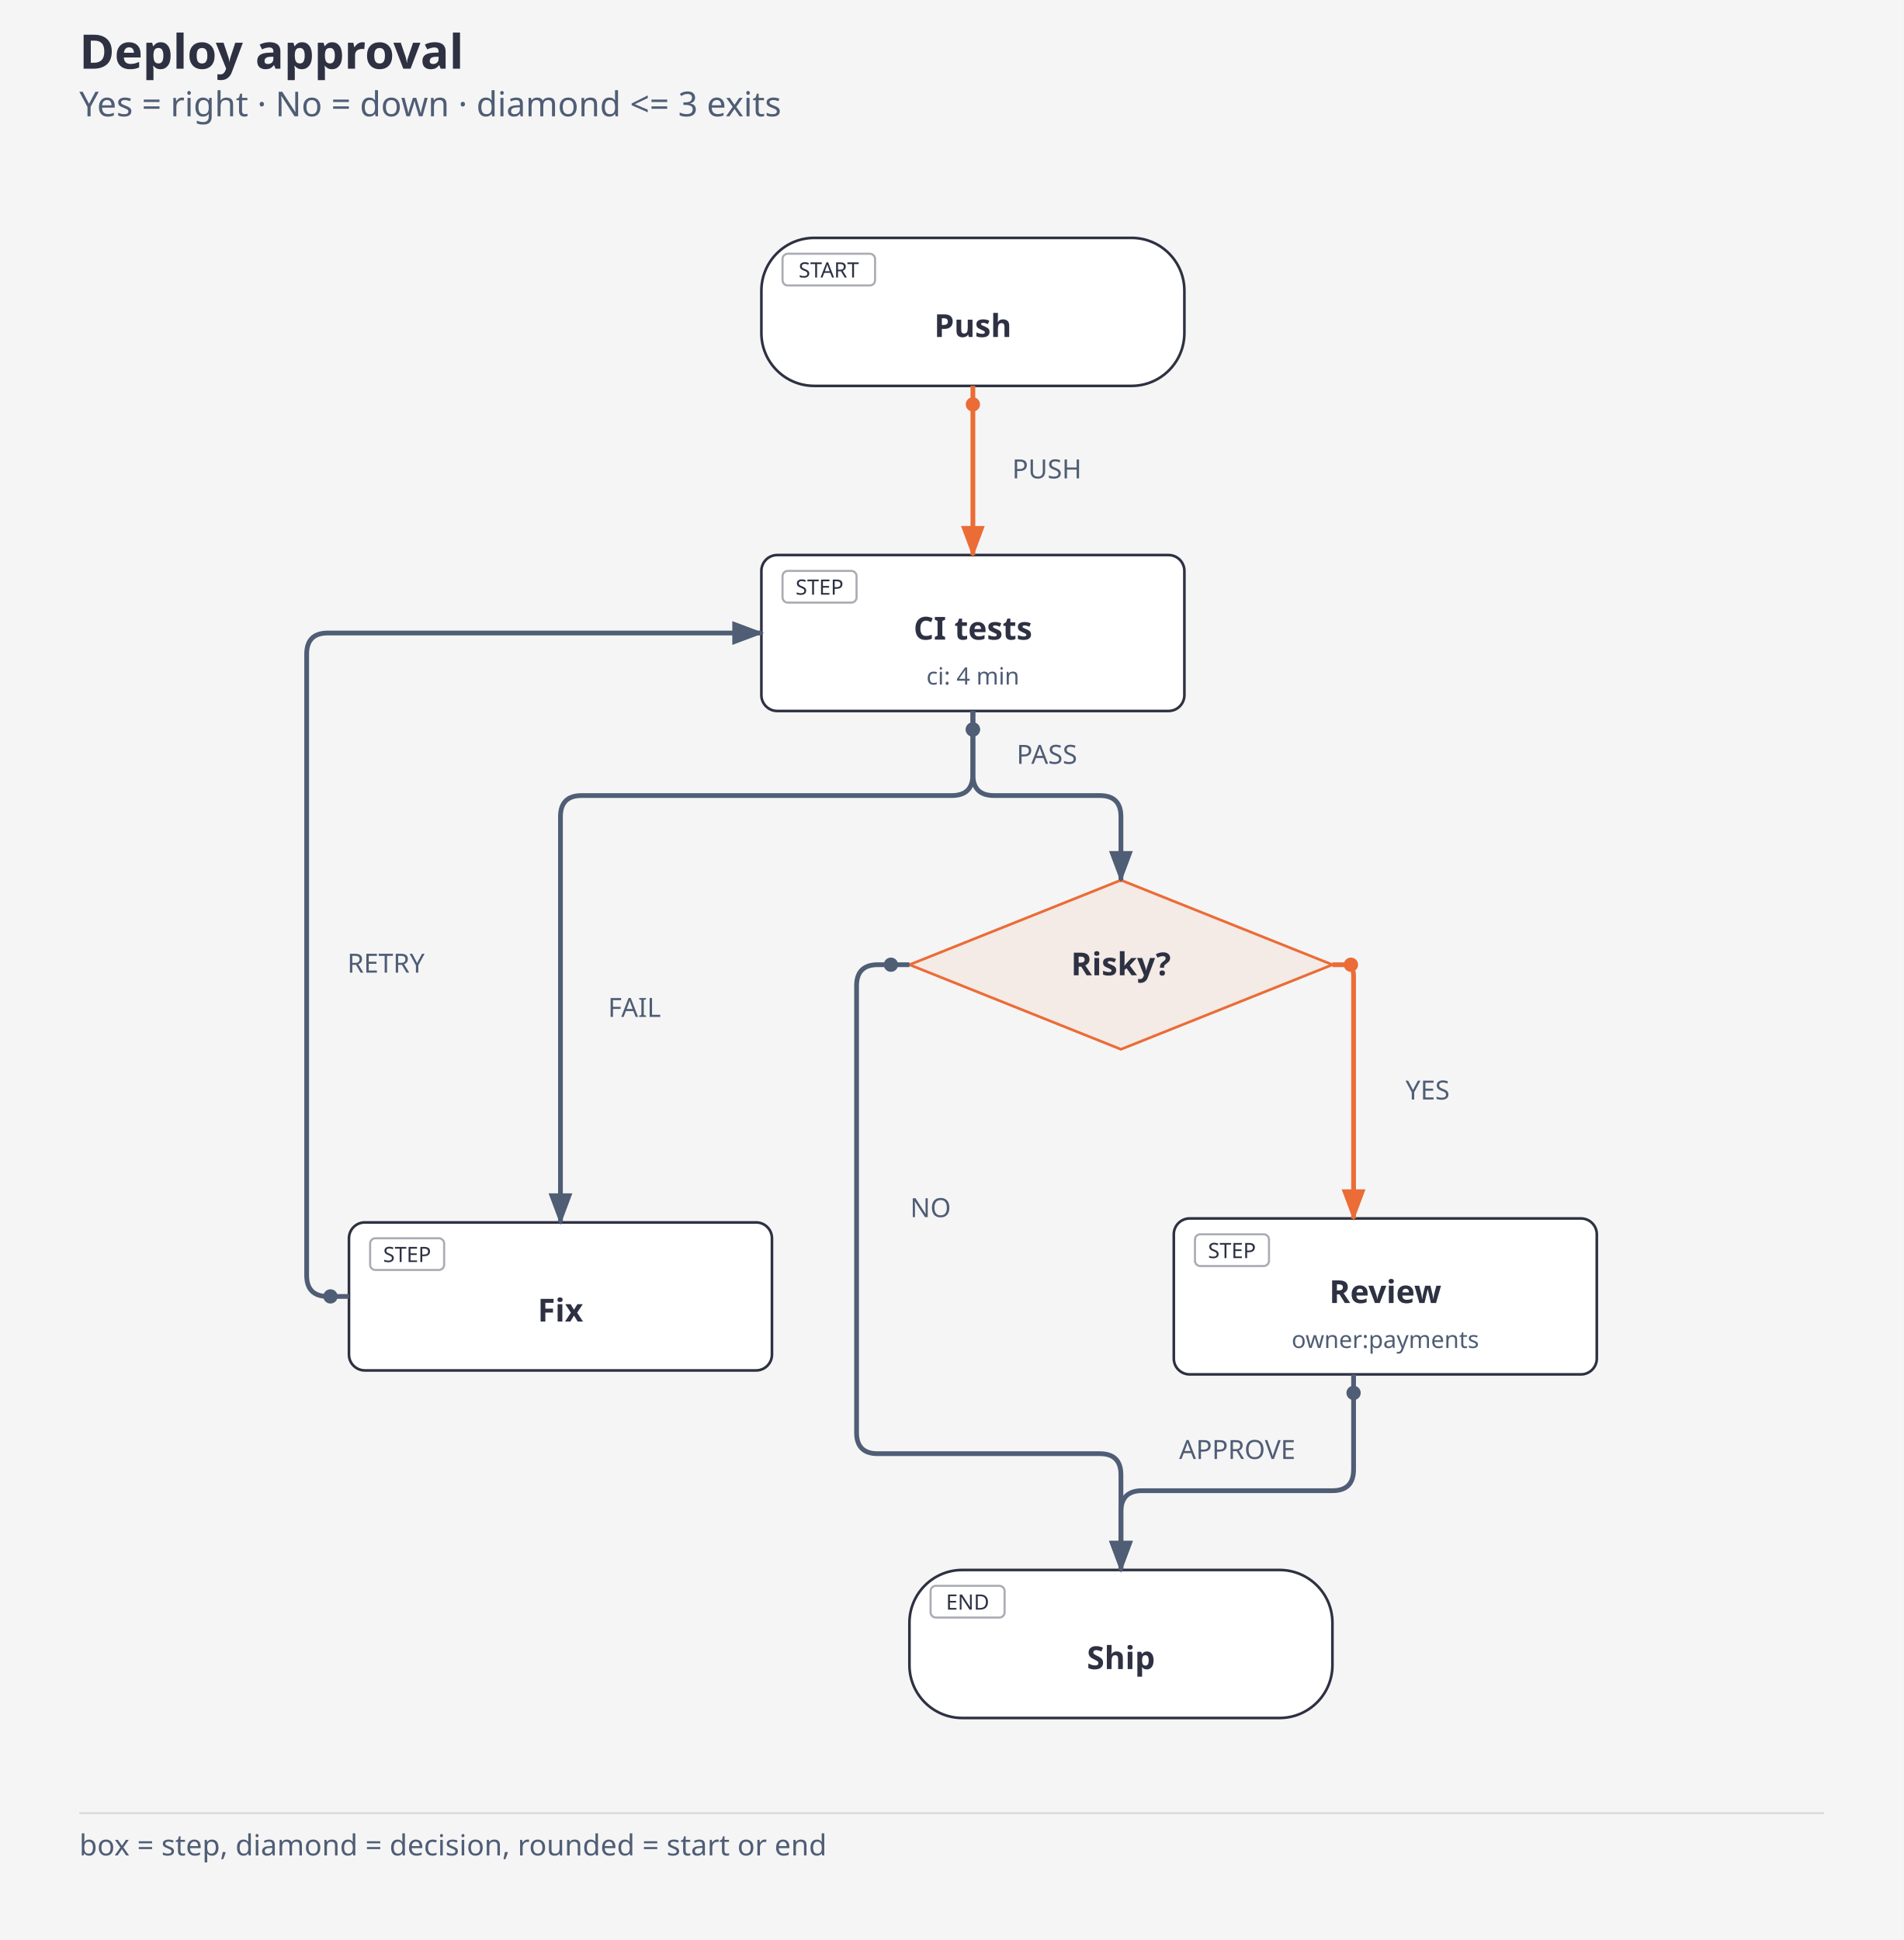
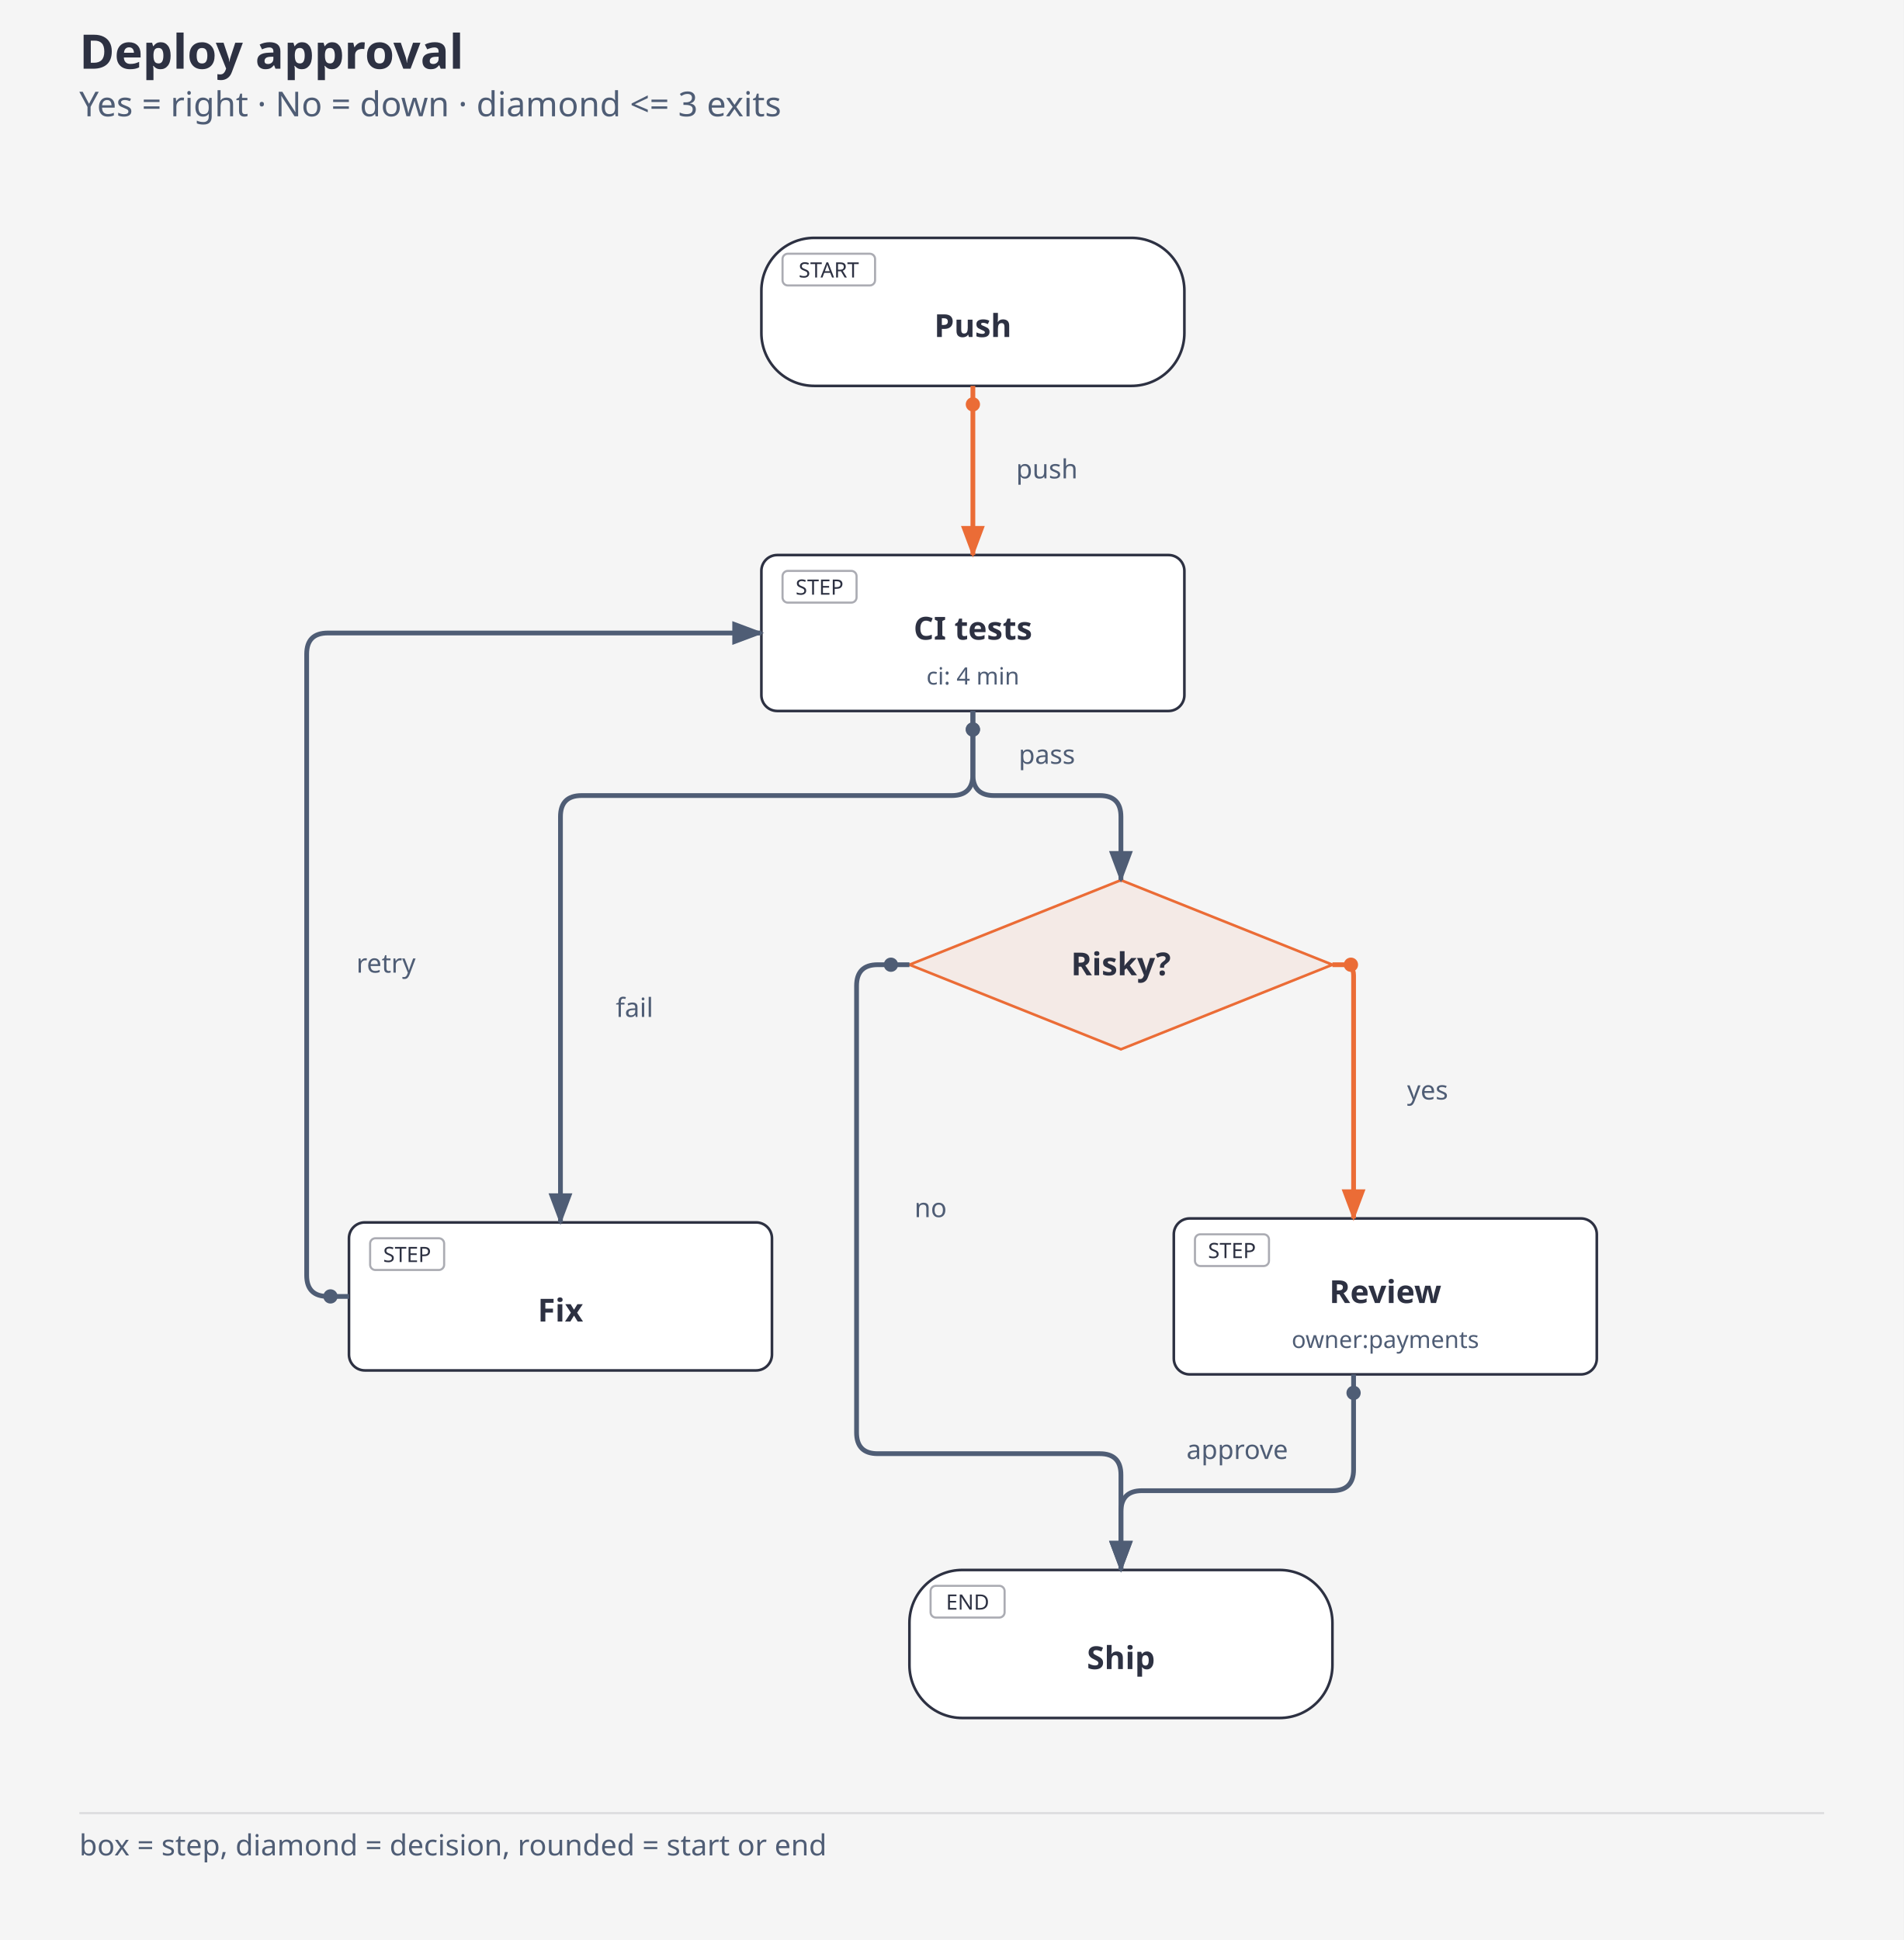
<svg xmlns="http://www.w3.org/2000/svg" role="graphics-document" aria-roledescription="flow diagram" viewBox="0 0 720 734" width="720">
  <rect width="720" height="734" fill="#f5f5f5" aria-hidden="true" />
  <defs>
    <marker id="a" markerWidth="12" markerHeight="9" refX="11" refY="4.5" orient="auto" markerUnits="userSpaceOnUse">
      <polygon points="0 0,12 4.5,0 9" fill="#4f5d75" />
    </marker>
    <marker id="aa" markerWidth="12" markerHeight="9" refX="11" refY="4.5" orient="auto" markerUnits="userSpaceOnUse">
      <polygon points="0 0,12 4.5,0 9" fill="#eb6c36" />
    </marker>
    <marker id="al" markerWidth="12" markerHeight="9" refX="11" refY="4.5" orient="auto" markerUnits="userSpaceOnUse">
      <polygon points="0 0,12 4.5,0 9" fill="#2e5aa8" />
    </marker>
    <marker id="ar" markerWidth="12" markerHeight="9" refX="11" refY="4.5" orient="auto" markerUnits="userSpaceOnUse">
      <polygon points="0 0,12 4.5,0 9" fill="#7a8399" />
    </marker>
  </defs>
  <text x="30" y="26" font-size="18" font-weight="600" font-family="system-ui, 'Segoe UI', sans-serif" fill="#2d3142">Deploy approval</text>
  <text x="30" y="44" font-size="13" font-family="system-ui, 'Segoe UI', sans-serif" fill="#4f5d75">Yes = right · No = down · diamond &lt;= 3 exits</text>
  <rect x="288" y="90" width="160" height="56" rx="20" fill="#f5f5f5" aria-hidden="true" />
  <rect x="288" y="90" width="160" height="56" rx="20" fill="#ffffff" stroke="#2d3142" data-node="start" data-label="Push" role="graphics-symbol" aria-roledescription="start or end" aria-label="Push" />
  <rect x="296" y="96" width="35" height="12" rx="2" fill="none" stroke="#2d3142" stroke-opacity=".4" stroke-width=".8" aria-hidden="true" />
  <text x="313.5" y="105" font-size="8" font-family="system-ui, 'Segoe UI', sans-serif" fill="#2d3142" text-anchor="middle" aria-hidden="true">START</text>
  <text x="368" y="127.5" font-size="12" font-weight="600" font-family="system-ui, 'Segoe UI', sans-serif" fill="#2d3142" text-anchor="middle" aria-hidden="true">Push</text>
  <rect x="288" y="210" width="160" height="59" rx="6" fill="#f5f5f5" aria-hidden="true" />
  <rect x="288" y="210" width="160" height="59" rx="6" fill="#ffffff" stroke="#2d3142" data-node="tests" data-label="CI tests" role="graphics-symbol" aria-roledescription="box" aria-label="CI tests, ci: 4 min" />
  <rect x="296" y="216" width="28" height="12" rx="2" fill="none" stroke="#2d3142" stroke-opacity=".4" stroke-width=".8" aria-hidden="true" />
  <text x="310" y="225" font-size="8" font-family="system-ui, 'Segoe UI', sans-serif" fill="#2d3142" text-anchor="middle" aria-hidden="true">STEP</text>
  <text x="368" y="242" font-size="12" font-weight="600" font-family="system-ui, 'Segoe UI', sans-serif" fill="#2d3142" text-anchor="middle" aria-hidden="true">CI tests</text>
  <text x="368" y="259" font-size="9" font-family="system-ui, 'Segoe UI', sans-serif" fill="#4f5d75" text-anchor="middle" aria-hidden="true">ci: 4 min</text>
  <polygon points="424,333 504,365 424,397 344,365" fill="#f5f5f5" aria-hidden="true" />
  <polygon points="424,333 504,365 424,397 344,365" fill="rgba(235,108,54,0.08)" stroke="#eb6c36" data-node="risk?" data-label="Risky?" data-cx="424" data-cy="365" role="graphics-symbol" aria-roledescription="decision" aria-label="Risky?" />
  <text x="424" y="369" font-size="12" font-weight="600" font-family="system-ui, 'Segoe UI', sans-serif" fill="#2d3142" text-anchor="middle" aria-hidden="true">Risky?</text>
  <rect x="132" y="462.5" width="160" height="56" rx="6" fill="#f5f5f5" aria-hidden="true" />
  <rect x="132" y="462.5" width="160" height="56" rx="6" fill="#ffffff" stroke="#2d3142" data-node="fix" data-label="Fix" role="graphics-symbol" aria-roledescription="box" aria-label="Fix" />
  <rect x="140" y="468.5" width="28" height="12" rx="2" fill="none" stroke="#2d3142" stroke-opacity=".4" stroke-width=".8" aria-hidden="true" />
  <text x="154" y="477.5" font-size="8" font-family="system-ui, 'Segoe UI', sans-serif" fill="#2d3142" text-anchor="middle" aria-hidden="true">STEP</text>
  <text x="212" y="500" font-size="12" font-weight="600" font-family="system-ui, 'Segoe UI', sans-serif" fill="#2d3142" text-anchor="middle" aria-hidden="true">Fix</text>
  <rect x="444" y="461" width="160" height="59" rx="6" fill="#f5f5f5" aria-hidden="true" />
  <rect x="444" y="461" width="160" height="59" rx="6" fill="#ffffff" stroke="#2d3142" data-node="review" data-label="Review" role="graphics-symbol" aria-roledescription="box" aria-label="Review, owner:payments" />
  <rect x="452" y="467" width="28" height="12" rx="2" fill="none" stroke="#2d3142" stroke-opacity=".4" stroke-width=".8" aria-hidden="true" />
  <text x="466" y="476" font-size="8" font-family="system-ui, 'Segoe UI', sans-serif" fill="#2d3142" text-anchor="middle" aria-hidden="true">STEP</text>
  <text x="524" y="493" font-size="12" font-weight="600" font-family="system-ui, 'Segoe UI', sans-serif" fill="#2d3142" text-anchor="middle" aria-hidden="true">Review</text>
  <text x="524" y="510" font-size="9" font-family="system-ui, 'Segoe UI', sans-serif" fill="#4f5d75" text-anchor="middle" aria-hidden="true">owner:payments</text>
  <rect x="344" y="594" width="160" height="56" rx="20" fill="#f5f5f5" aria-hidden="true" />
  <rect x="344" y="594" width="160" height="56" rx="20" fill="#ffffff" stroke="#2d3142" data-node="ship" data-label="Ship" role="graphics-symbol" aria-roledescription="start or end" aria-label="Ship" />
  <rect x="352" y="600" width="28" height="12" rx="2" fill="none" stroke="#2d3142" stroke-opacity=".4" stroke-width=".8" aria-hidden="true" />
  <text x="366" y="609" font-size="8" font-family="system-ui, 'Segoe UI', sans-serif" fill="#2d3142" text-anchor="middle" aria-hidden="true">END</text>
  <text x="424" y="631.5" font-size="12" font-weight="600" font-family="system-ui, 'Segoe UI', sans-serif" fill="#2d3142" text-anchor="middle" aria-hidden="true">Ship</text>
  <path d="M368,146 L368,210" fill="none" stroke="#eb6c36" stroke-width="1.8" marker-end="url(#aa)" data-from="start" data-to="tests" data-label="push" data-id="start-&gt;tests:push" data-from-port="s" data-to-port="n" role="graphics-symbol" aria-roledescription="arrow" aria-label="Push to CI tests: push" />
  <circle cx="368" cy="153" r="2.7" fill="#eb6c36" aria-hidden="true" />
  <path d="M368,269 L368,293 Q368,301 376,301 L416,301 Q424,301 424,309 L424,333" fill="none" stroke="#4f5d75" stroke-width="1.8" marker-end="url(#a)" data-from="tests" data-to="risk?" data-label="pass" data-id="tests-&gt;risk?:pass" data-from-port="s" data-to-port="n" role="graphics-symbol" aria-roledescription="arrow" aria-label="CI tests to Risky?: pass" />
  <circle cx="368" cy="276" r="2.7" fill="#4f5d75" aria-hidden="true" />
  <path d="M368,269 L368,293 Q368,301 360,301 L220,301 Q212,301 212,309 L212,462.5" fill="none" stroke="#4f5d75" stroke-width="1.8" marker-end="url(#a)" data-from="tests" data-to="fix" data-label="fail" data-id="tests-&gt;fix:fail" data-from-port="s" data-to-port="n" role="graphics-symbol" aria-roledescription="arrow" aria-label="CI tests to Fix: fail" />
  <circle cx="368" cy="276" r="2.7" fill="#4f5d75" aria-hidden="true" />
  <path d="M504,365 L508,365 Q512,365 512,369 L512,461" fill="none" stroke="#eb6c36" stroke-width="1.8" marker-end="url(#aa)" data-from="risk?" data-to="review" data-label="yes" data-id="risk?-&gt;review:yes" data-from-port="e" data-to-port="n" role="graphics-symbol" aria-roledescription="arrow" aria-label="Risky? to Review: yes" />
  <circle cx="511" cy="365" r="2.7" fill="#eb6c36" aria-hidden="true" />
  <path d="M344,365 L332,365 Q324,365 324,373 L324,542 Q324,550 332,550 L416,550 Q424,550 424,558 L424,594" fill="none" stroke="#4f5d75" stroke-width="1.8" marker-end="url(#a)" data-from="risk?" data-to="ship" data-label="no" data-id="risk?-&gt;ship:no" data-from-port="w" data-to-port="n" role="graphics-symbol" aria-roledescription="arrow" aria-label="Risky? to Ship: no" />
  <circle cx="337" cy="365" r="2.7" fill="#4f5d75" aria-hidden="true" />
  <path d="M132,490.5 L124,490.5 Q116,490.5 116,482.5 L116,247.5 Q116,239.5 124,239.5 L288,239.5" fill="none" stroke="#4f5d75" stroke-width="1.8" marker-end="url(#a)" data-from="fix" data-to="tests" data-label="retry" data-id="fix-&gt;tests:retry" data-from-port="w" data-to-port="w" role="graphics-symbol" aria-roledescription="arrow" aria-label="Fix to CI tests: retry" />
  <circle cx="125" cy="490.5" r="2.7" fill="#4f5d75" aria-hidden="true" />
  <path d="M512,520 L512,556 Q512,564 504,564 L432,564 Q424,564 424,572 L424,594" fill="none" stroke="#4f5d75" stroke-width="1.8" marker-end="url(#a)" data-from="review" data-to="ship" data-label="approve" data-id="review-&gt;ship:approve" data-from-port="s" data-to-port="n" role="graphics-symbol" aria-roledescription="arrow" aria-label="Review to Ship: approve" />
  <circle cx="512" cy="527" r="2.7" fill="#4f5d75" aria-hidden="true" />
  <rect x="376" y="169" width="40" height="16" rx="2" fill="#f5f5f5" aria-hidden="true" />
-   <text x="396" y="181" font-size="10" font-family="system-ui, 'Segoe UI', sans-serif" fill="#4f5d75" text-anchor="middle" aria-hidden="true">PUSH</text>
+   <text x="396" y="181" font-size="10" font-family="system-ui, 'Segoe UI', sans-serif" fill="#4f5d75" text-anchor="middle" aria-hidden="true">push</text>
  <rect x="376" y="277" width="40" height="16" rx="2" fill="#f5f5f5" aria-hidden="true" />
-   <text x="396" y="289" font-size="10" font-family="system-ui, 'Segoe UI', sans-serif" fill="#4f5d75" text-anchor="middle" aria-hidden="true">PASS</text>
+   <text x="396" y="289" font-size="10" font-family="system-ui, 'Segoe UI', sans-serif" fill="#4f5d75" text-anchor="middle" aria-hidden="true">pass</text>
  <rect x="220" y="372.75" width="40" height="16" rx="2" fill="#f5f5f5" aria-hidden="true" />
-   <text x="240" y="384.75" font-size="10" font-family="system-ui, 'Segoe UI', sans-serif" fill="#4f5d75" text-anchor="middle" aria-hidden="true">FAIL</text>
+   <text x="240" y="384.75" font-size="10" font-family="system-ui, 'Segoe UI', sans-serif" fill="#4f5d75" text-anchor="middle" aria-hidden="true">fail</text>
  <rect x="520" y="404" width="40" height="16" rx="2" fill="#f5f5f5" aria-hidden="true" />
-   <text x="540" y="416" font-size="10" font-family="system-ui, 'Segoe UI', sans-serif" fill="#4f5d75" text-anchor="middle" aria-hidden="true">YES</text>
+   <text x="540" y="416" font-size="10" font-family="system-ui, 'Segoe UI', sans-serif" fill="#4f5d75" text-anchor="middle" aria-hidden="true">yes</text>
  <rect x="332" y="448.5" width="40" height="16" rx="2" fill="#f5f5f5" aria-hidden="true" />
-   <text x="352" y="460.5" font-size="10" font-family="system-ui, 'Segoe UI', sans-serif" fill="#4f5d75" text-anchor="middle" aria-hidden="true">NO</text>
+   <text x="352" y="460.5" font-size="10" font-family="system-ui, 'Segoe UI', sans-serif" fill="#4f5d75" text-anchor="middle" aria-hidden="true">no</text>
  <rect x="124" y="356" width="44" height="16" rx="2" fill="#f5f5f5" aria-hidden="true" />
-   <text x="146" y="368" font-size="10" font-family="system-ui, 'Segoe UI', sans-serif" fill="#4f5d75" text-anchor="middle" aria-hidden="true">RETRY</text>
+   <text x="146" y="368" font-size="10" font-family="system-ui, 'Segoe UI', sans-serif" fill="#4f5d75" text-anchor="middle" aria-hidden="true">retry</text>
  <rect x="440" y="540" width="56" height="16" rx="2" fill="#f5f5f5" aria-hidden="true" />
-   <text x="468" y="552" font-size="10" font-family="system-ui, 'Segoe UI', sans-serif" fill="#4f5d75" text-anchor="middle" aria-hidden="true">APPROVE</text>
+   <text x="468" y="552" font-size="10" font-family="system-ui, 'Segoe UI', sans-serif" fill="#4f5d75" text-anchor="middle" aria-hidden="true">approve</text>
  <line x1="30" y1="686" x2="690" y2="686" stroke="rgba(45,49,66,0.12)" stroke-width=".8" aria-hidden="true" />
  <text x="30" y="702" font-size="11" font-family="system-ui, 'Segoe UI', sans-serif" fill="#4f5d75">box = step, diamond = decision, rounded = start or end</text>
</svg>
